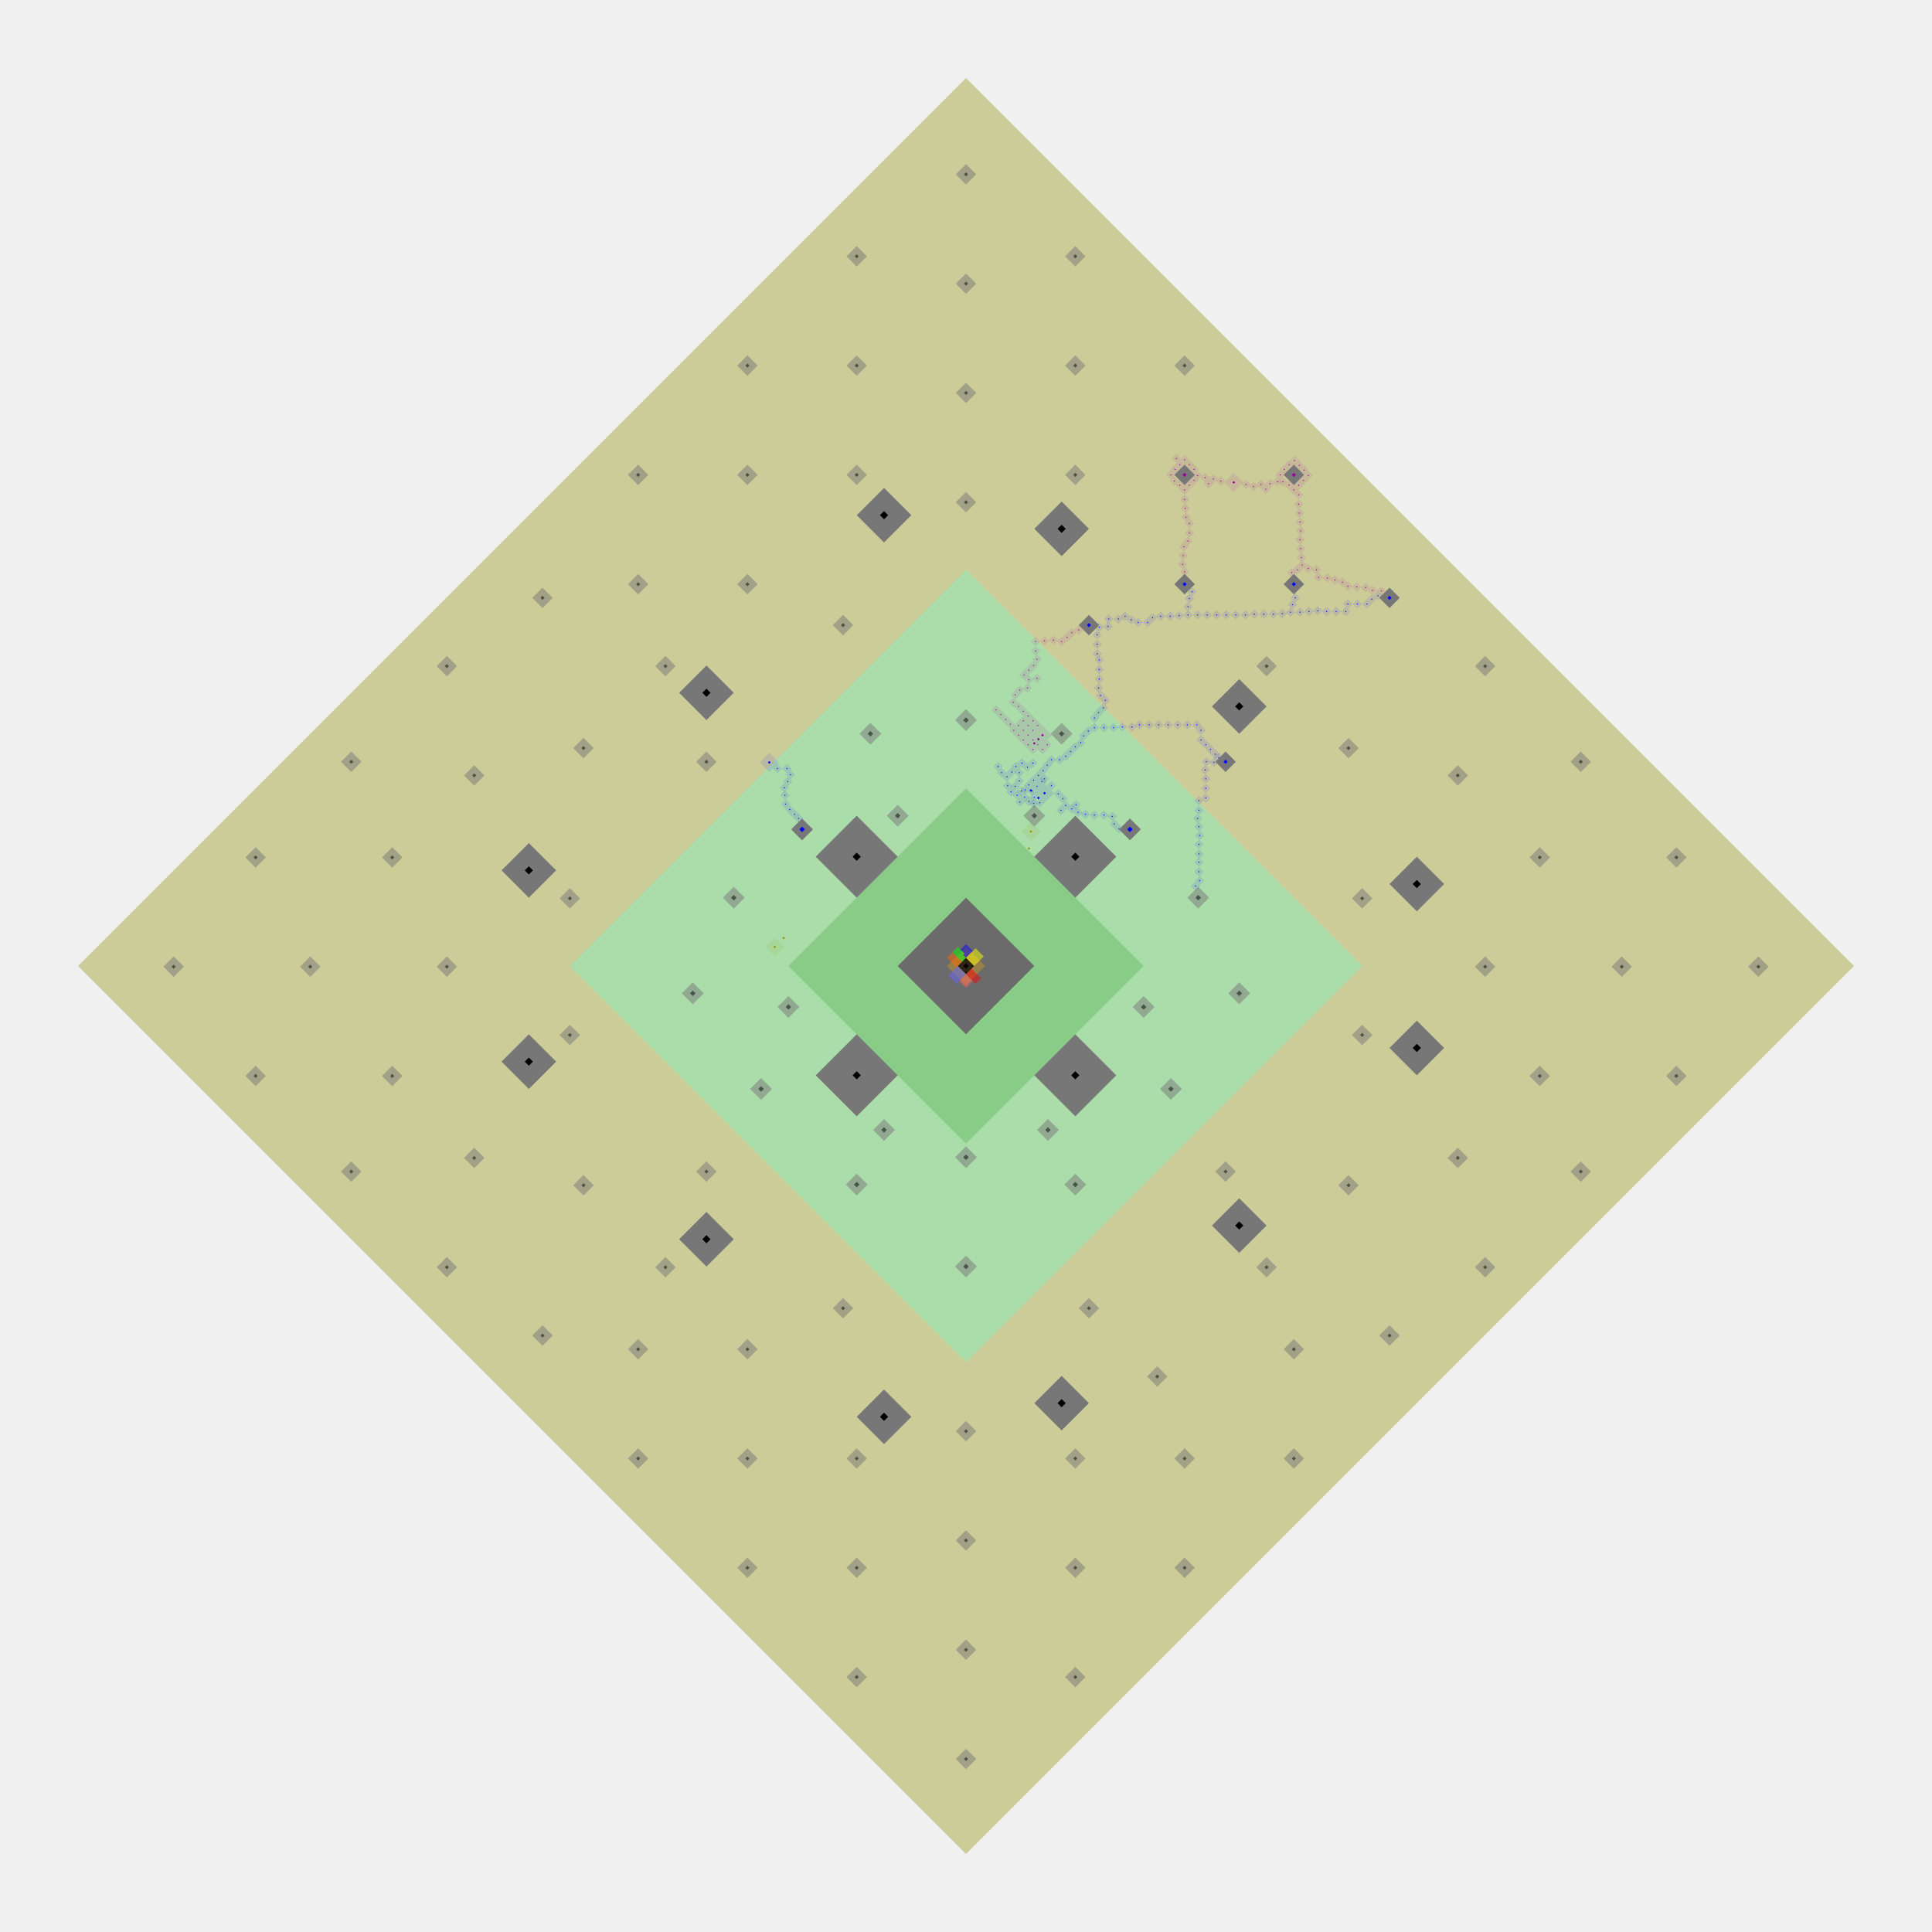
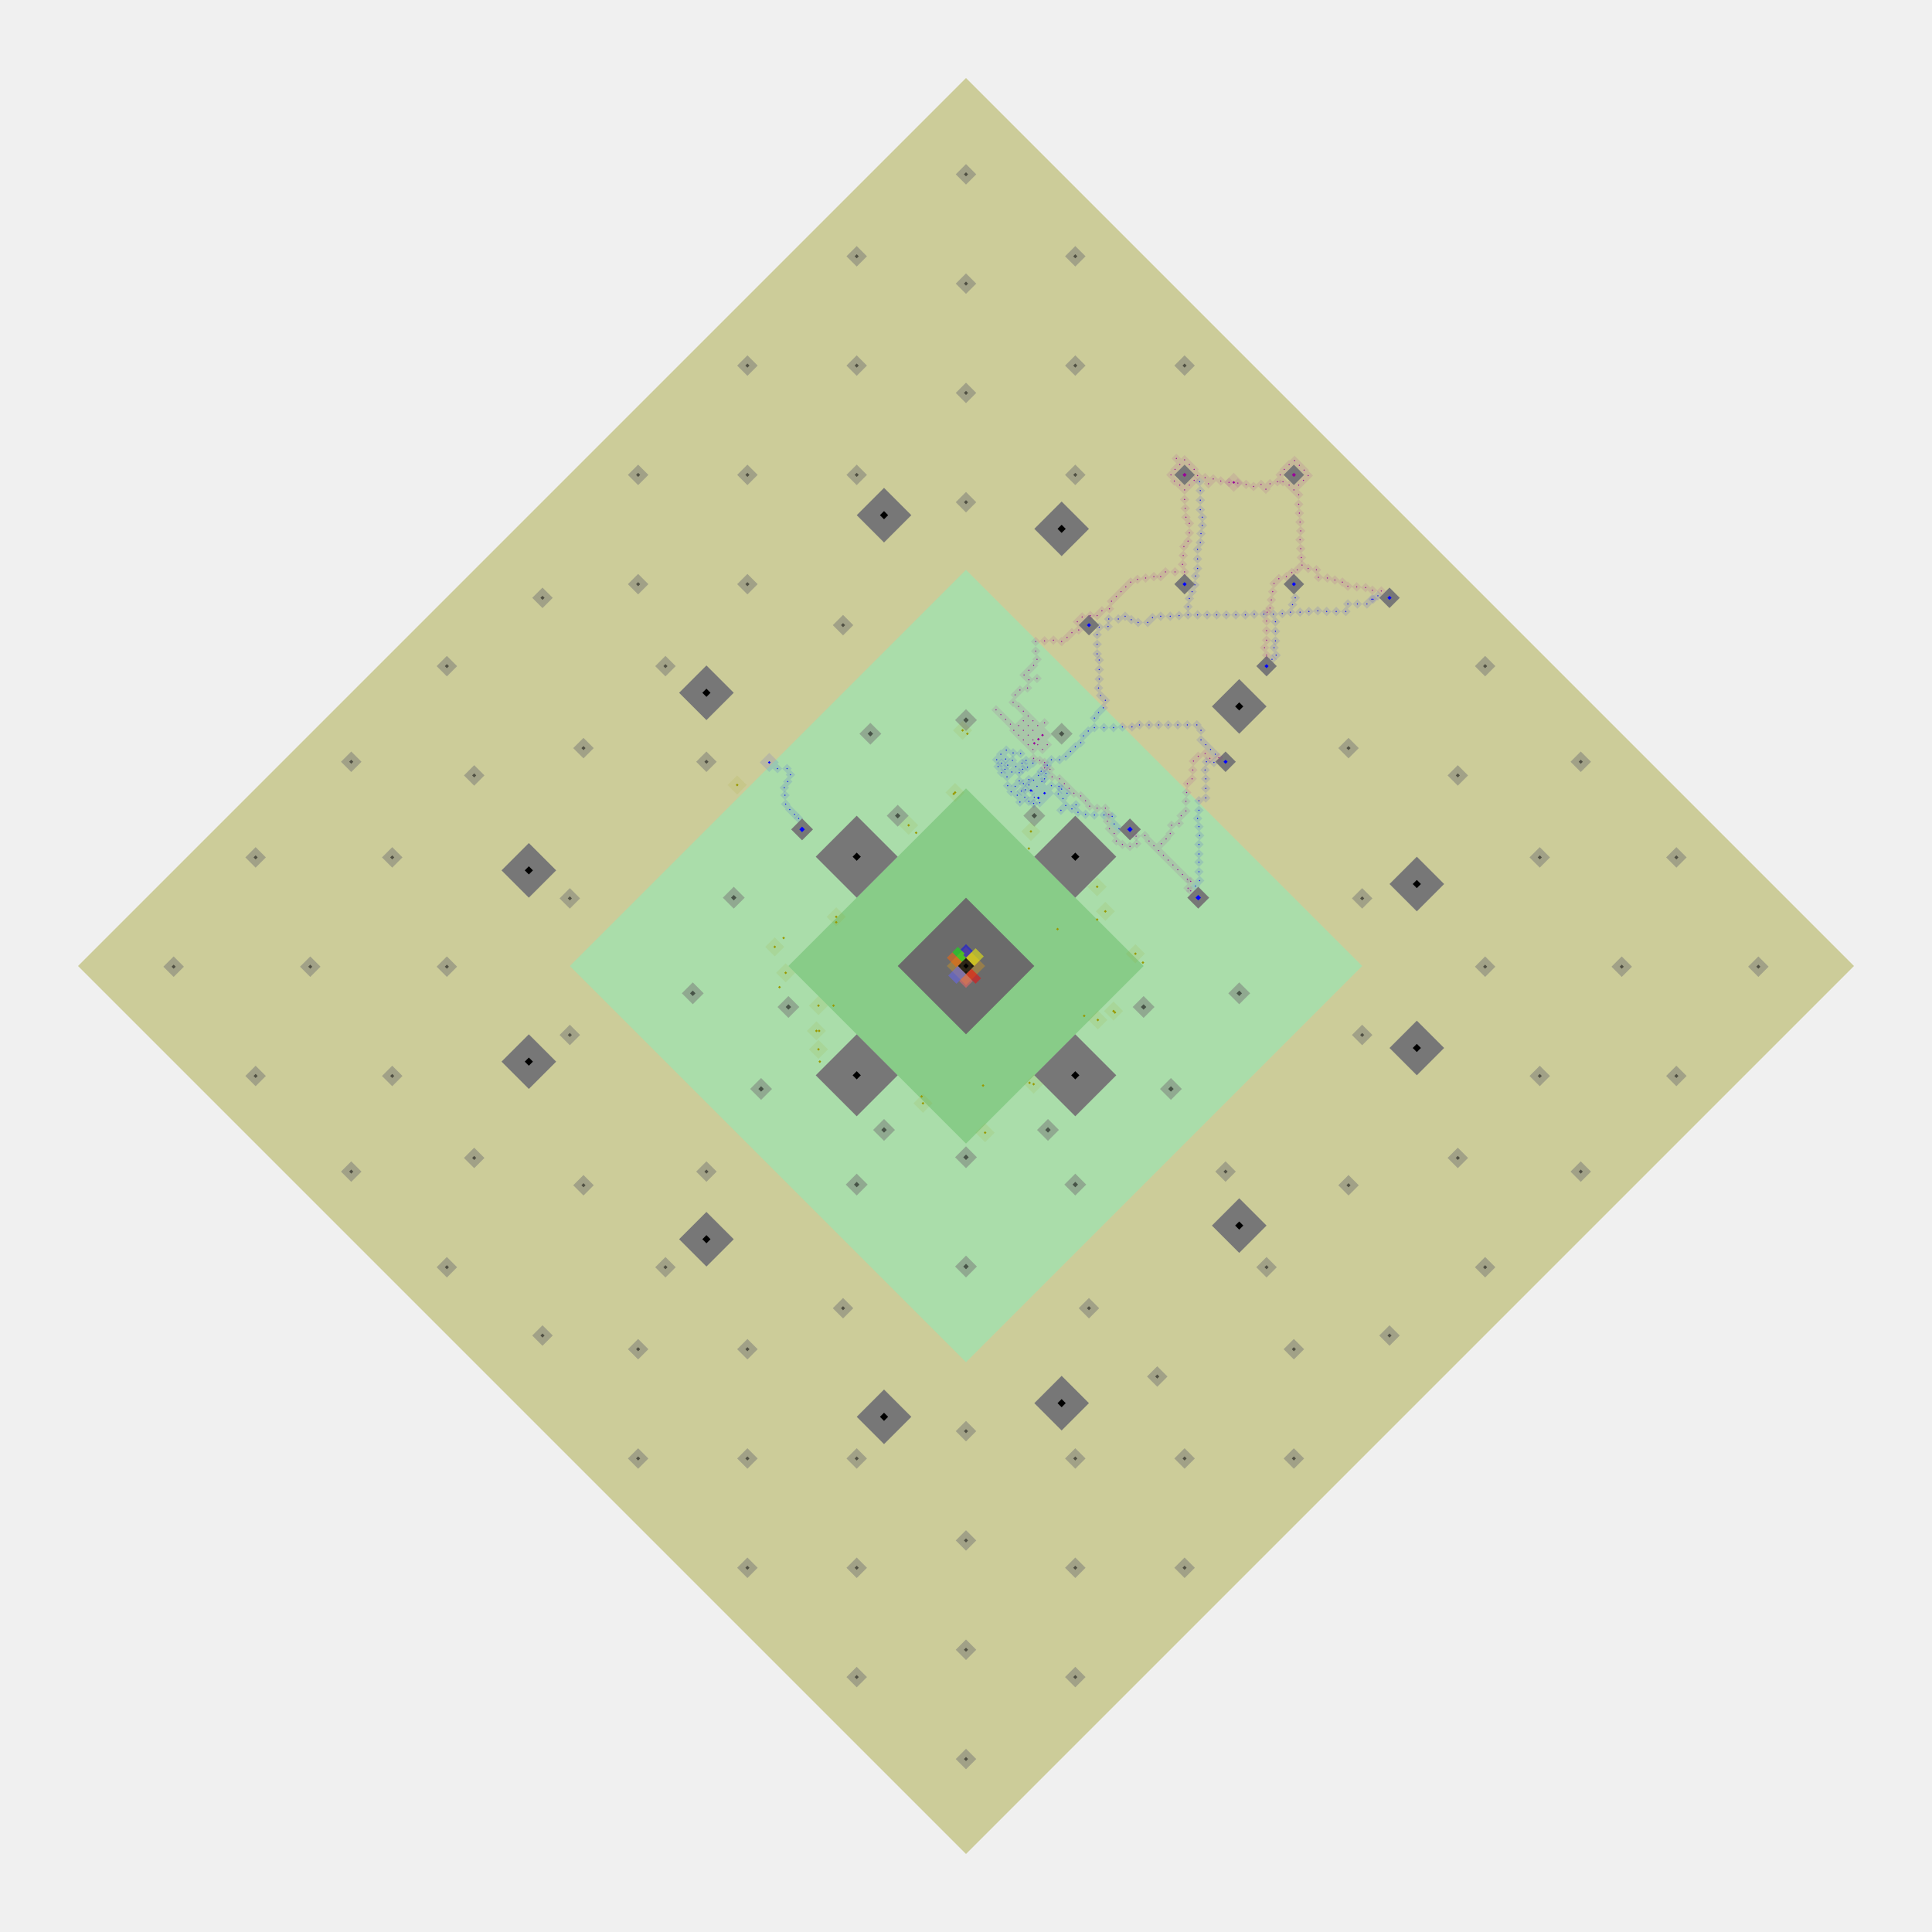
<svg xmlns="http://www.w3.org/2000/svg" id="state-map" version="1.1" viewBox="0 0 2000 2000">
  <style>
svg { background: #aaa; font: 1em serif; }
.concrete { fill: #777; }
.influence { fill-opacity: 0.1; stroke-width: 0; }

.state .labs { fill: #000; fill-opacity: 0.5; }
.state .forts { fill: #000; }
.state .other { fill: #990; }
/*.state .other { display: none; }*/

.ViV .alliance { fill: #00f; }
.ViV .labs { fill: #00f; }
.viv .alliance { fill: #909; }
.viv .labs { fill: #909; }

.new { fill: #070; }
.old { fill: #900; }

.cap-label { font-size: 0.2em; fill: #fff; }
</style>
  <defs>
    <pattern id="capital-grid" width="2%" height="2%">
      <rect x="0" y="0" width="2" height="2" stroke="#000" stroke-width="0.1" class="concrete" />
    </pattern>
    <symbol id="lab1" width="15" height="15">
      <rect x="0" y="0" width="15" height="15" class="concrete" />
      <rect x="6" y="6" width="3" height="3" class="lab" />
    </symbol>
    <symbol id="lab2" width="15" height="15">
      <rect x="0" y="0" width="15" height="15" class="concrete" />
      <rect x="6" y="6" width="3" height="3" class="lab" />
    </symbol>
    <symbol id="lab3" width="16" height="16">
      <rect x="0" y="0" width="16" height="16" class="concrete" />
      <rect x="6" y="6" width="4" height="4" class="lab" />
    </symbol>
    <symbol id="lab4" width="16" height="16">
      <rect x="0" y="0" width="16" height="16" class="concrete" />
      <rect x="6" y="6" width="4" height="4" class="lab" />
    </symbol>
    <symbol id="bunker" width="40" height="40">
      <rect x="0" y="0" width="40" height="40" class="concrete" />
      <rect x="17" y="17" width="6" height="6" class="fort" />
    </symbol>
    <symbol id="facility" width="60" height="60">
      <rect x="0" y="0" width="60" height="60" class="concrete" />
      <rect x="27" y="27" width="6" height="6" class="fort" />
    </symbol>
    <symbol id="hq" width="14" height="14">
      <rect x="0" y="0" width="14" height="14" class="influence" />
      <rect x="6" y="6" width="2" height="2" />
    </symbol>
    <symbol id="trap" width="2" height="2">
      <rect x="0" y="0" width="2" height="2" />
    </symbol>
    <symbol id="colosseum" width="2" height="2">
      <rect x="0" y="0" width="2" height="2" />
    </symbol>
    <symbol id="tower" width="7" height="7">
      <rect x="0" y="0" width="7" height="7" class="influence" />
      <rect x="3" y="3" width="1" height="1" />
    </symbol>
  </defs>
  <g transform="scale(-1,1) translate(-1650, 350) rotate(-135, 650, 650)">
    <g class="state">
      <rect x="0" y="0" height="1300" width="1300" fill="#cc9" />
      <rect x="360" y="360" height="580" width="580" fill="#ada" />
      <rect x="520" y="520" height="260" width="260" fill="#8c8" />
      <rect x="600" y="600" height="100" width="100" fill="url(#capital-grid)" />
      <rect x="636" y="636" height="28" width="28" fill="#fa0" fill-opacity="0.3" />
      <g fill="#000">
        <rect x="644" y="644" height="12" width="12" fill-opacity="0.7" />
        <rect x="645" y="645" height="1" width="1" />
        <rect x="654" y="645" height="1" width="1" />
        <rect x="645" y="654" height="1" width="1" />
        <rect x="654" y="654" height="1" width="1" />
        <rect x="648" y="648" height="4" width="4" />
      </g>
      <g class="forts">
        <use href="#facility" x="460" y="620" />
        <use href="#facility" x="620" y="460" />
        <use href="#facility" x="620" y="780" />
        <use href="#facility" x="780" y="620" />
        <use href="#bunker" x="240" y="360" />
        <use href="#bunker" x="240" y="620" />
        <use href="#bunker" x="240" y="880" />
        <use href="#bunker" x="380" y="240" />
        <use href="#bunker" x="380" y="1020" />
        <use href="#bunker" x="640" y="240" />
        <use href="#bunker" x="640" y="1020" />
        <use href="#bunker" x="900" y="240" />
        <use href="#bunker" x="900" y="1020" />
        <use href="#bunker" x="1020" y="360" />
        <use href="#bunker" x="1020" y="620" />
        <use href="#bunker" x="1020" y="880" />
      </g>
      <g class="labs">
        <use href="#lab1" x="42" y="202" />
        <use href="#lab1" x="42" y="522" />
        <use href="#lab1" x="42" y="802" />
        <use href="#lab1" x="42" y="1082" />
        <use href="#lab1" x="62" y="62" />
        <use href="#lab1" x="122" y="282" />
        <use href="#lab1" x="122" y="442" />
        <use href="#lab1" x="122" y="602" />
        <use href="#lab1" x="142" y="862" />
        <use href="#lab1" x="142" y="982" />
        <use href="#lab1" x="162" y="1122" />
        <use href="#lab1" x="202" y="42" />
        <use href="#lab1" x="202" y="362" />
        <use href="#lab1" x="202" y="642" />
        <use href="#lab1" x="202" y="762" />
        <use href="#lab1" x="202" y="1242" />
        <use href="#lab1" x="222" y="222" />
        <use href="#lab1" x="282" y="122" />
        <use href="#lab1" x="302" y="482" />
        <use href="#lab1" x="302" y="882" />
        <use href="#lab1" x="302" y="1142" />
        <use href="#lab1" x="362" y="202" />
        <use href="#lab1" x="402" y="982" />
        <use href="#lab1" x="422" y="1142" />
        <use href="#lab1" x="442" y="122" />
        <use href="#lab1" x="482" y="302" />
        <use href="#lab1" x="482" y="1242" />
        <use href="#lab1" x="522" y="42" />
        <use href="#lab1" x="522" y="1082" />
        <use href="#lab1" x="602" y="122" />
        <use href="#lab1" x="642" y="202" />
        <use href="#lab1" x="642" y="1082" />
        <use href="#lab1" x="682" y="1162" />
        <use href="#lab1" x="762" y="202" />
        <use href="#lab1" x="762" y="1242" />
        <use href="#lab1" x="802" y="42" />
        <use href="#lab1" x="802" y="982" />
        <use href="#lab1" x="842" y="1162" />
        <use href="#lab1" x="862" y="142" />
        <use href="#lab1" x="882" y="302" />
        <use href="#lab1" x="922" y="1082" />
        <use href="#lab1" x="982" y="142" />
        <use href="#lab1" x="982" y="402" />
        <use href="#lab1" x="1002" y="1162" />
        <use href="#lab1" x="1062" y="1062" />
        <use href="#lab1" x="1082" y="42" />
        <use href="#lab1" x="1082" y="522" />
-         <use href="#lab1" x="1082" y="642" />
        <use href="#lab1" x="1082" y="922" />
        <use href="#lab1" x="1082" y="1242" />
        <use href="#lab1" x="1122" y="162" />
        <use href="#lab1" x="1142" y="302" />
        <use href="#lab1" x="1142" y="422" />
        <use href="#lab1" x="1162" y="1002" />
        <use href="#lab1" x="1222" y="1222" />
        <use href="#lab1" x="1242" y="202" />
        <use href="#lab1" x="1242" y="482" />
        <use href="#lab1" x="1242" y="1082" />
        <use href="#lab2" x="42" y="362" />
        <use href="#lab2" x="42" y="942" />
        <use href="#lab2" x="62" y="682" />
        <use href="#lab2" x="62" y="1222" />
        <use href="#lab2" x="142" y="142" />
        <use href="#lab2" x="202" y="522" />
        <use href="#lab2" x="262" y="1022" />
        <use href="#lab2" x="302" y="302" />
        <use href="#lab2" x="302" y="682" />
        <use href="#lab2" x="342" y="1242" />
        <use href="#lab2" x="362" y="42" />
        <use href="#lab2" x="482" y="202" />
        <use href="#lab2" x="602" y="982" />
        <use href="#lab2" x="602" y="1222" />
        <use href="#lab2" x="682" y="62" />
        <use href="#lab2" x="682" y="302" />
        <use href="#lab2" x="762" y="1082" />
        <use href="#lab2" x="922" y="1242" />
        <use href="#lab2" x="942" y="42" />
        <use href="#lab2" x="982" y="982" />
        <use href="#lab2" x="1022" y="262" />
        <use href="#lab2" x="1142" y="1142" />
        <use href="#lab2" x="1222" y="62" />
        <use href="#lab2" x="1242" y="342" />
        <use href="#lab2" x="1242" y="922" />
        <use href="#lab3" x="882" y="742" />
        <use href="#lab3" x="402" y="562" />
        <use href="#lab3" x="402" y="702" />
        <use href="#lab3" x="422" y="422" />
        <use href="#lab3" x="422" y="822" />
        <use href="#lab3" x="482" y="742" />
        <use href="#lab3" x="502" y="502" />
        <use href="#lab3" x="522" y="862" />
        <use href="#lab3" x="562" y="402" />
        <use href="#lab3" x="702" y="402" />
        <use href="#lab3" x="742" y="882" />
        <use href="#lab3" x="822" y="422" />
        <use href="#lab3" x="822" y="822" />
-         <use href="#lab3" x="862" y="522" />
+         <use href="#lab4" x="802" y="702" />
        <use href="#lab4" x="462" y="582" />
        <use href="#lab4" x="582" y="462" />
        <use href="#lab4" x="702" y="802" />
        <use href="#lab4" x="742" y="482" />
-         <use href="#lab4" x="802" y="702" />
      </g>
      <g fill-opacity="0.5">
        <path d="M 656 656 v 4 h 2 v 6 h 8 v -10 z" fill="#00f" />
        <path d="M 656 656 v 4 h 2 v 10 h -8 v -14 z" fill="#0f0" />
        <path d="M 644 656 h -2 v 14 h 8 v -14 z" fill="#f60" />
        <path d="M 644 644 h -14 v 12 h 14 z" fill="#66f" />
        <path d="M 644 644 h -10 v -10 h 10 z" fill="#f66" />
        <path d="M 644 644 h 8 v -14 h -8 z" fill="#f00" />
        <path d="M 656 644 h 14 v 12 h -14 z" fill="#ff0" />
      </g>
      <g class="other">
+         <use href="#hq" x="797" y="605" />
+         <use href="#hq" x="813" y="818" />
+         <use href="#hq" x="776" y="528" />
+         <use href="#hq" x="506" y="770" />
+         <use href="#hq" x="608" y="943" />
+         <use href="#hq" x="506" y="722" />
+         <use href="#hq" x="606" y="507" />
+         <use href="#hq" x="700" y="507" />
+         <use href="#hq" x="785" y="581" />
        <use href="#hq" x="517" y="797" />
+         <use href="#hq" x="474" y="690" />
+         <use href="#hq" x="584" y="774" />
+         <use href="#hq" x="486" y="705" />
+         <use href="#hq" x="762" y="778" />
+         <use href="#hq" x="718" y="502" />
+         <use href="#hq" x="704" y="788" />
        <use href="#hq" x="789" y="694" />
+         <use href="#hq" x="535" y="507" />
+         <use href="#hq" x="511" y="574" />
+         <use href="#trap" x="743" y="609" />
+         <use href="#trap" x="820" y="818" />
+         <use href="#trap" x="781" y="522" />
+         <use href="#trap" x="497" y="770" />
+         <use href="#trap" x="523" y="717" />
+         <use href="#trap" x="610" y="517" />
+         <use href="#trap" x="699" y="526" />
+         <use href="#trap" x="779" y="587" />
        <use href="#trap" x="536" y="803" />
+         <use href="#trap" x="472" y="686" />
+         <use href="#trap" x="586" y="776" />
+         <use href="#trap" x="494" y="709" />
+         <use href="#trap" x="766" y="784" />
+         <use href="#trap" x="724" y="506" />
+         <use href="#trap" x="710" y="783" />
        <use href="#trap" x="781" y="689" />
+         <use href="#trap" x="574" y="549" />
+         <use href="#trap" x="521" y="586" />
      </g>
    </g>
    <g class="ViV">
      <g class="alliance">
        <use href="#tower" x="632" y="877" />
        <use href="#tower" x="632" y="883" />
        <use href="#tower" x="632" y="890" />
        <use href="#tower" x="633" y="897" />
        <use href="#tower" x="639" y="904" />
        <use href="#tower" x="644" y="910" />
        <use href="#tower" x="651" y="912" />
        <use href="#tower" x="653" y="929" />
        <use href="#tower" x="658" y="915" />
        <use href="#tower" x="660" y="922" />
        <use href="#tower" x="806" y="727" />
        <use href="#tower" x="807" y="741" />
        <use href="#tower" x="809" y="734" />
        <use href="#tower" x="809" y="748" />
        <use href="#tower" x="813" y="721" />
        <use href="#tower" x="813" y="727" />
        <use href="#tower" x="814" y="742" />
        <use href="#tower" x="814" y="762" />
        <use href="#tower" x="815" y="716" />
        <use href="#tower" x="815" y="734" />
        <use href="#tower" x="815" y="755" />
        <use href="#tower" x="816" y="769" />
        <use href="#tower" x="819" y="732" />
+         <use href="#tower" x="819" y="762" />
        <use href="#tower" x="820" y="712" />
        <use href="#tower" x="820" y="720" />
+         <use href="#tower" x="820" y="775" />
        <use href="#tower" x="821" y="743" />
+         <use href="#tower" x="821" y="769" />
+         <use href="#tower" x="822" y="738" />
        <use href="#tower" x="822" y="755" />
        <use href="#tower" x="823" y="726" />
+         <use href="#tower" x="824" y="763" />
        <use href="#tower" x="825" y="733" />
        <use href="#tower" x="827" y="749" />
+         <use href="#tower" x="827" y="769" />
+         <use href="#tower" x="827" y="776" />
+         <use href="#tower" x="829" y="737" />
        <use href="#tower" x="829" y="756" />
        <use href="#tower" x="830" y="691" />
        <use href="#tower" x="830" y="726" />
+         <use href="#tower" x="831" y="763" />
        <use href="#tower" x="832" y="733" />
+         <use href="#tower" x="832" y="749" />
+         <use href="#tower" x="834" y="775" />
        <use href="#tower" x="836" y="754" />
        <use href="#tower" x="837" y="691" />
        <use href="#tower" x="837" y="726" />
        <use href="#tower" x="837" y="747" />
+         <use href="#tower" x="837" y="768" />
        <use href="#tower" x="839" y="684" />
        <use href="#tower" x="839" y="733" />
        <use href="#tower" x="840" y="698" />
        <use href="#tower" x="840" y="705" />
        <use href="#tower" x="841" y="677" />
        <use href="#tower" x="841" y="716" />
        <use href="#tower" x="841" y="726" />
+         <use href="#tower" x="841" y="753" />
+         <use href="#tower" x="842" y="762" />
+         <use href="#tower" x="844" y="734" />
        <use href="#tower" x="844" y="746" />
        <use href="#tower" x="845" y="670" />
        <use href="#tower" x="845" y="684" />
-         <use href="#tower" x="846" y="733" />
+         <use href="#tower" x="846" y="706" />
+         <use href="#tower" x="846" y="710" />
+         <use href="#tower" x="846" y="729" />
+         <use href="#tower" x="847" y="699" />
        <use href="#tower" x="851" y="663" />
        <use href="#tower" x="853" y="734" />
        <use href="#tower" x="858" y="656" />
        <use href="#tower" x="859" y="635" />
        <use href="#tower" x="859" y="642" />
        <use href="#tower" x="860" y="735" />
        <use href="#tower" x="863" y="649" />
        <use href="#tower" x="866" y="729" />
        <use href="#tower" x="873" y="537" />
        <use href="#tower" x="873" y="727" />
        <use href="#tower" x="880" y="538" />
        <use href="#tower" x="880" y="727" />
        <use href="#tower" x="886" y="545" />
        <use href="#tower" x="887" y="727" />
        <use href="#tower" x="893" y="552" />
        <use href="#tower" x="894" y="726" />
        <use href="#tower" x="899" y="558" />
        <use href="#tower" x="901" y="729" />
        <use href="#tower" x="906" y="565" />
        <use href="#tower" x="908" y="729" />
        <use href="#tower" x="913" y="571" />
        <use href="#tower" x="915" y="727" />
        <use href="#tower" x="919" y="578" />
        <use href="#tower" x="922" y="720" />
        <use href="#tower" x="922" y="734" />
        <use href="#tower" x="924" y="585" />
        <use href="#tower" x="929" y="713" />
        <use href="#tower" x="929" y="735" />
        <use href="#tower" x="931" y="590" />
        <use href="#tower" x="936" y="707" />
        <use href="#tower" x="936" y="735" />
        <use href="#tower" x="938" y="597" />
        <use href="#tower" x="943" y="700" />
        <use href="#tower" x="943" y="739" />
        <use href="#tower" x="943" y="746" />
        <use href="#tower" x="945" y="594" />
        <use href="#tower" x="947" y="753" />
        <use href="#tower" x="950" y="696" />
        <use href="#tower" x="952" y="601" />
        <use href="#tower" x="954" y="759" />
        <use href="#tower" x="957" y="689" />
        <use href="#tower" x="959" y="608" />
        <use href="#tower" x="961" y="766" />
        <use href="#tower" x="964" y="682" />
        <use href="#tower" x="965" y="615" />
        <use href="#tower" x="968" y="773" />
        <use href="#tower" x="971" y="675" />
        <use href="#tower" x="971" y="779" />
        <use href="#tower" x="972" y="620" />
        <use href="#tower" x="977" y="614" />
        <use href="#tower" x="978" y="668" />
        <use href="#tower" x="978" y="786" />
-         <use href="#tower" x="984" y="614" />
        <use href="#tower" x="984" y="619" />
        <use href="#tower" x="984" y="626" />
        <use href="#tower" x="984" y="633" />
        <use href="#tower" x="984" y="640" />
        <use href="#tower" x="985" y="661" />
        <use href="#tower" x="985" y="793" />
        <use href="#tower" x="991" y="647" />
        <use href="#tower" x="992" y="654" />
        <use href="#tower" x="992" y="797" />
        <use href="#tower" x="999" y="791" />
        <use href="#tower" x="1005" y="796" />
        <use href="#tower" x="1012" y="789" />
        <use href="#tower" x="1019" y="786" />
        <use href="#tower" x="1021" y="779" />
        <use href="#tower" x="1024" y="772" />
        <use href="#tower" x="1031" y="765" />
        <use href="#tower" x="1038" y="765" />
        <use href="#tower" x="1045" y="760" />
        <use href="#tower" x="1052" y="753" />
        <use href="#tower" x="1059" y="747" />
        <use href="#tower" x="1066" y="741" />
        <use href="#tower" x="1072" y="747" />
        <use href="#tower" x="1073" y="734" />
        <use href="#tower" x="1079" y="752" />
        <use href="#tower" x="1080" y="727" />
        <use href="#tower" x="1086" y="755" />
        <use href="#tower" x="1087" y="720" />
+         <use href="#tower" x="1093" y="758" />
        <use href="#tower" x="1094" y="713" />
+         <use href="#tower" x="1095" y="647" />
+         <use href="#tower" x="1100" y="764" />
+         <use href="#tower" x="1101" y="647" />
        <use href="#tower" x="1101" y="706" />
+         <use href="#tower" x="1105" y="654" />
+         <use href="#tower" x="1107" y="768" />
        <use href="#tower" x="1108" y="699" />
+         <use href="#tower" x="1111" y="658" />
+         <use href="#tower" x="1114" y="775" />
        <use href="#tower" x="1115" y="693" />
+         <use href="#tower" x="1118" y="665" />
+         <use href="#tower" x="1121" y="782" />
        <use href="#tower" x="1122" y="686" />
+         <use href="#tower" x="1125" y="672" />
+         <use href="#tower" x="1128" y="785" />
        <use href="#tower" x="1129" y="679" />
+         <use href="#tower" x="1135" y="791" />
        <use href="#tower" x="1136" y="673" />
+         <use href="#tower" x="1142" y="796" />
        <use href="#tower" x="1143" y="668" />
+         <use href="#tower" x="1148" y="802" />
        <use href="#tower" x="1150" y="661" />
        <use href="#tower" x="1150" y="672" />
+         <use href="#tower" x="1152" y="809" />
        <use href="#tower" x="1157" y="655" />
        <use href="#tower" x="1157" y="675" />
+         <use href="#tower" x="1159" y="816" />
        <use href="#tower" x="1164" y="649" />
+         <use href="#tower" x="1166" y="823" />
        <use href="#tower" x="1170" y="642" />
+         <use href="#tower" x="1172" y="830" />
        <use href="#tower" x="1177" y="635" />
        <use href="#tower" x="1184" y="628" />
        <use href="#tower" x="1191" y="632" />
        <use href="#tower" x="1198" y="625" />
        <use href="#tower" x="1205" y="618" />
        <use href="#tower" x="1212" y="618" />
+         <use href="#tower" x="1213" y="617" />
        <use href="#tower" x="1219" y="616" />
        <use href="#hq" x="648" y="936" />
        <use href="#hq" x="827" y="712" />
        <use href="#trap" x="825" y="719" />
        <use href="#colosseum" x="825" y="730" />
      </g>
      <g class="labs">
        <use href="#lab1" x="982" y="802" />
+         <use href="#lab1" x="1082" y="642" />
        <use href="#lab1" x="1162" y="682" />
        <use href="#lab2" x="982" y="602" />
        <use href="#lab2" x="1082" y="762" />
        <use href="#lab2" x="1222" y="602" />
        <use href="#lab3" x="622" y="862" />
+         <use href="#lab3" x="862" y="522" />
        <use href="#lab3" x="862" y="622" />
      </g>
    </g>
    <g class="viv">
      <g class="alliance">
+         <use href="#tower" x="848" y="628" />
+         <use href="#tower" x="848" y="722" />
+         <use href="#tower" x="848" y="749" />
+         <use href="#tower" x="849" y="734" />
+         <use href="#tower" x="850" y="621" />
+         <use href="#tower" x="851" y="743" />
+         <use href="#tower" x="852" y="635" />
+         <use href="#tower" x="852" y="642" />
+         <use href="#tower" x="852" y="694" />
+         <use href="#tower" x="852" y="701" />
+         <use href="#tower" x="852" y="708" />
+         <use href="#tower" x="852" y="715" />
+         <use href="#tower" x="852" y="729" />
+         <use href="#tower" x="853" y="738" />
+         <use href="#tower" x="854" y="614" />
+         <use href="#tower" x="854" y="673" />
        <use href="#tower" x="854" y="756" />
        <use href="#tower" x="854" y="763" />
        <use href="#tower" x="854" y="770" />
        <use href="#tower" x="854" y="777" />
        <use href="#tower" x="854" y="784" />
+         <use href="#tower" x="855" y="680" />
+         <use href="#tower" x="855" y="687" />
+         <use href="#tower" x="856" y="649" />
        <use href="#tower" x="856" y="791" />
        <use href="#tower" x="856" y="798" />
        <use href="#tower" x="856" y="805" />
        <use href="#tower" x="856" y="812" />
+         <use href="#tower" x="858" y="666" />
+         <use href="#tower" x="861" y="611" />
        <use href="#tower" x="861" y="749" />
        <use href="#tower" x="861" y="756" />
        <use href="#tower" x="861" y="763" />
        <use href="#tower" x="861" y="770" />
        <use href="#tower" x="861" y="777" />
        <use href="#tower" x="861" y="784" />
+         <use href="#tower" x="862" y="653" />
+         <use href="#tower" x="864" y="660" />
+         <use href="#tower" x="866" y="537" />
+         <use href="#tower" x="866" y="541" />
+         <use href="#tower" x="866" y="617" />
        <use href="#tower" x="868" y="749" />
        <use href="#tower" x="868" y="770" />
        <use href="#tower" x="868" y="777" />
        <use href="#tower" x="868" y="784" />
+         <use href="#tower" x="872" y="548" />
+         <use href="#tower" x="872" y="555" />
+         <use href="#tower" x="872" y="562" />
+         <use href="#tower" x="872" y="569" />
+         <use href="#tower" x="872" y="576" />
+         <use href="#tower" x="872" y="583" />
+         <use href="#tower" x="872" y="590" />
+         <use href="#tower" x="872" y="597" />
+         <use href="#tower" x="872" y="604" />
+         <use href="#tower" x="873" y="544" />
+         <use href="#tower" x="873" y="611" />
        <use href="#tower" x="874" y="805" />
        <use href="#tower" x="875" y="770" />
        <use href="#tower" x="875" y="777" />
        <use href="#tower" x="875" y="784" />
        <use href="#tower" x="875" y="791" />
        <use href="#tower" x="875" y="798" />
+         <use href="#tower" x="879" y="593" />
        <use href="#tower" x="881" y="809" />
+         <use href="#tower" x="882" y="767" />
+         <use href="#tower" x="886" y="593" />
        <use href="#tower" x="888" y="809" />
+         <use href="#tower" x="893" y="594" />
        <use href="#tower" x="895" y="805" />
+         <use href="#tower" x="900" y="599" />
        <use href="#tower" x="902" y="810" />
        <use href="#tower" x="902" y="817" />
+         <use href="#tower" x="907" y="595" />
        <use href="#tower" x="909" y="805" />
        <use href="#tower" x="909" y="817" />
+         <use href="#tower" x="914" y="599" />
        <use href="#tower" x="916" y="817" />
+         <use href="#tower" x="921" y="599" />
        <use href="#tower" x="923" y="819" />
+         <use href="#tower" x="928" y="606" />
        <use href="#tower" x="928" y="826" />
+         <use href="#tower" x="935" y="612" />
        <use href="#tower" x="935" y="833" />
+         <use href="#tower" x="942" y="618" />
        <use href="#tower" x="942" y="827" />
+         <use href="#tower" x="949" y="618" />
        <use href="#tower" x="949" y="821" />
        <use href="#tower" x="954" y="814" />
+         <use href="#tower" x="956" y="624" />
        <use href="#tower" x="961" y="813" />
+         <use href="#tower" x="963" y="630" />
        <use href="#tower" x="968" y="813" />
+         <use href="#tower" x="970" y="630" />
        <use href="#tower" x="975" y="810" />
+         <use href="#tower" x="977" y="620" />
+         <use href="#tower" x="977" y="627" />
+         <use href="#tower" x="980" y="817" />
+         <use href="#tower" x="984" y="614" />
+         <use href="#tower" x="987" y="817" />
+         <use href="#tower" x="994" y="812" />
+         <use href="#tower" x="999" y="807" />
+         <use href="#tower" x="1006" y="807" />
+         <use href="#tower" x="1013" y="803" />
+         <use href="#tower" x="1020" y="807" />
+         <use href="#tower" x="1027" y="807" />
+         <use href="#tower" x="1034" y="807" />
+         <use href="#tower" x="1041" y="807" />
+         <use href="#tower" x="1048" y="807" />
+         <use href="#tower" x="1055" y="804" />
+         <use href="#tower" x="1062" y="799" />
+         <use href="#tower" x="1069" y="794" />
+         <use href="#tower" x="1074" y="789" />
+         <use href="#tower" x="1081" y="789" />
+         <use href="#tower" x="1088" y="782" />
+         <use href="#tower" x="1094" y="654" />
        <use href="#tower" x="1095" y="775" />
+         <use href="#tower" x="1098" y="661" />
        <use href="#tower" x="1099" y="782" />
+         <use href="#tower" x="1105" y="665" />
        <use href="#tower" x="1106" y="788" />
+         <use href="#tower" x="1112" y="672" />
        <use href="#tower" x="1113" y="794" />
+         <use href="#tower" x="1119" y="679" />
        <use href="#tower" x="1120" y="795" />
+         <use href="#tower" x="1126" y="685" />
        <use href="#tower" x="1127" y="800" />
+         <use href="#tower" x="1131" y="686" />
        <use href="#tower" x="1134" y="807" />
        <use href="#tower" x="1136" y="814" />
+         <use href="#tower" x="1138" y="691" />
        <use href="#tower" x="1142" y="821" />
+         <use href="#tower" x="1145" y="696" />
        <use href="#tower" x="1148" y="828" />
+         <use href="#tower" x="1152" y="701" />
        <use href="#tower" x="1154" y="849" />
        <use href="#tower" x="1155" y="835" />
        <use href="#tower" x="1155" y="842" />
        <use href="#tower" x="1156" y="856" />
+         <use href="#tower" x="1159" y="701" />
        <use href="#tower" x="1162" y="835" />
        <use href="#tower" x="1163" y="857" />
+         <use href="#tower" x="1166" y="697" />
        <use href="#tower" x="1169" y="835" />
        <use href="#tower" x="1170" y="857" />
        <use href="#tower" x="1172" y="864" />
        <use href="#tower" x="1173" y="696" />
        <use href="#tower" x="1175" y="836" />
        <use href="#tower" x="1177" y="822" />
        <use href="#tower" x="1177" y="843" />
        <use href="#tower" x="1177" y="850" />
        <use href="#tower" x="1177" y="857" />
        <use href="#tower" x="1179" y="694" />
        <use href="#tower" x="1179" y="829" />
        <use href="#tower" x="1184" y="822" />
        <use href="#tower" x="1186" y="694" />
        <use href="#tower" x="1188" y="687" />
        <use href="#tower" x="1188" y="815" />
        <use href="#tower" x="1189" y="673" />
        <use href="#tower" x="1191" y="700" />
        <use href="#tower" x="1193" y="680" />
+         <use href="#tower" x="1193" y="808" />
        <use href="#tower" x="1195" y="666" />
        <use href="#tower" x="1197" y="707" />
        <use href="#tower" x="1199" y="659" />
+         <use href="#tower" x="1199" y="801" />
        <use href="#tower" x="1203" y="652" />
        <use href="#tower" x="1203" y="714" />
        <use href="#tower" x="1204" y="645" />
        <use href="#tower" x="1204" y="794" />
        <use href="#tower" x="1208" y="787" />
        <use href="#tower" x="1210" y="638" />
        <use href="#tower" x="1210" y="720" />
        <use href="#tower" x="1215" y="776" />
        <use href="#tower" x="1215" y="783" />
        <use href="#tower" x="1216" y="631" />
        <use href="#tower" x="1216" y="727" />
        <use href="#tower" x="1219" y="624" />
        <use href="#tower" x="1222" y="734" />
        <use href="#tower" x="1222" y="777" />
        <use href="#tower" x="1225" y="617" />
        <use href="#tower" x="1228" y="741" />
        <use href="#tower" x="1229" y="773" />
        <use href="#tower" x="1233" y="769" />
        <use href="#tower" x="1235" y="748" />
        <use href="#tower" x="1235" y="755" />
        <use href="#tower" x="1235" y="762" />
        <use href="#tower" x="1236" y="776" />
        <use href="#tower" x="1242" y="755" />
        <use href="#tower" x="1243" y="777" />
        <use href="#tower" x="1249" y="755" />
        <use href="#tower" x="1250" y="777" />
        <use href="#tower" x="1256" y="755" />
        <use href="#tower" x="1257" y="762" />
        <use href="#tower" x="1257" y="769" />
        <use href="#tower" x="1257" y="776" />
        <use href="#hq" x="868" y="756" />
        <use href="#hq" x="1193" y="801" />
        <use href="#trap" x="868" y="762" />
        <use href="#colosseum" x="862" y="762" />
      </g>
      <g class="labs">
        <use href="#lab1" x="1162" y="842" />
        <use href="#lab1" x="1242" y="762" />
      </g>
    </g>
  </g>
</svg>
